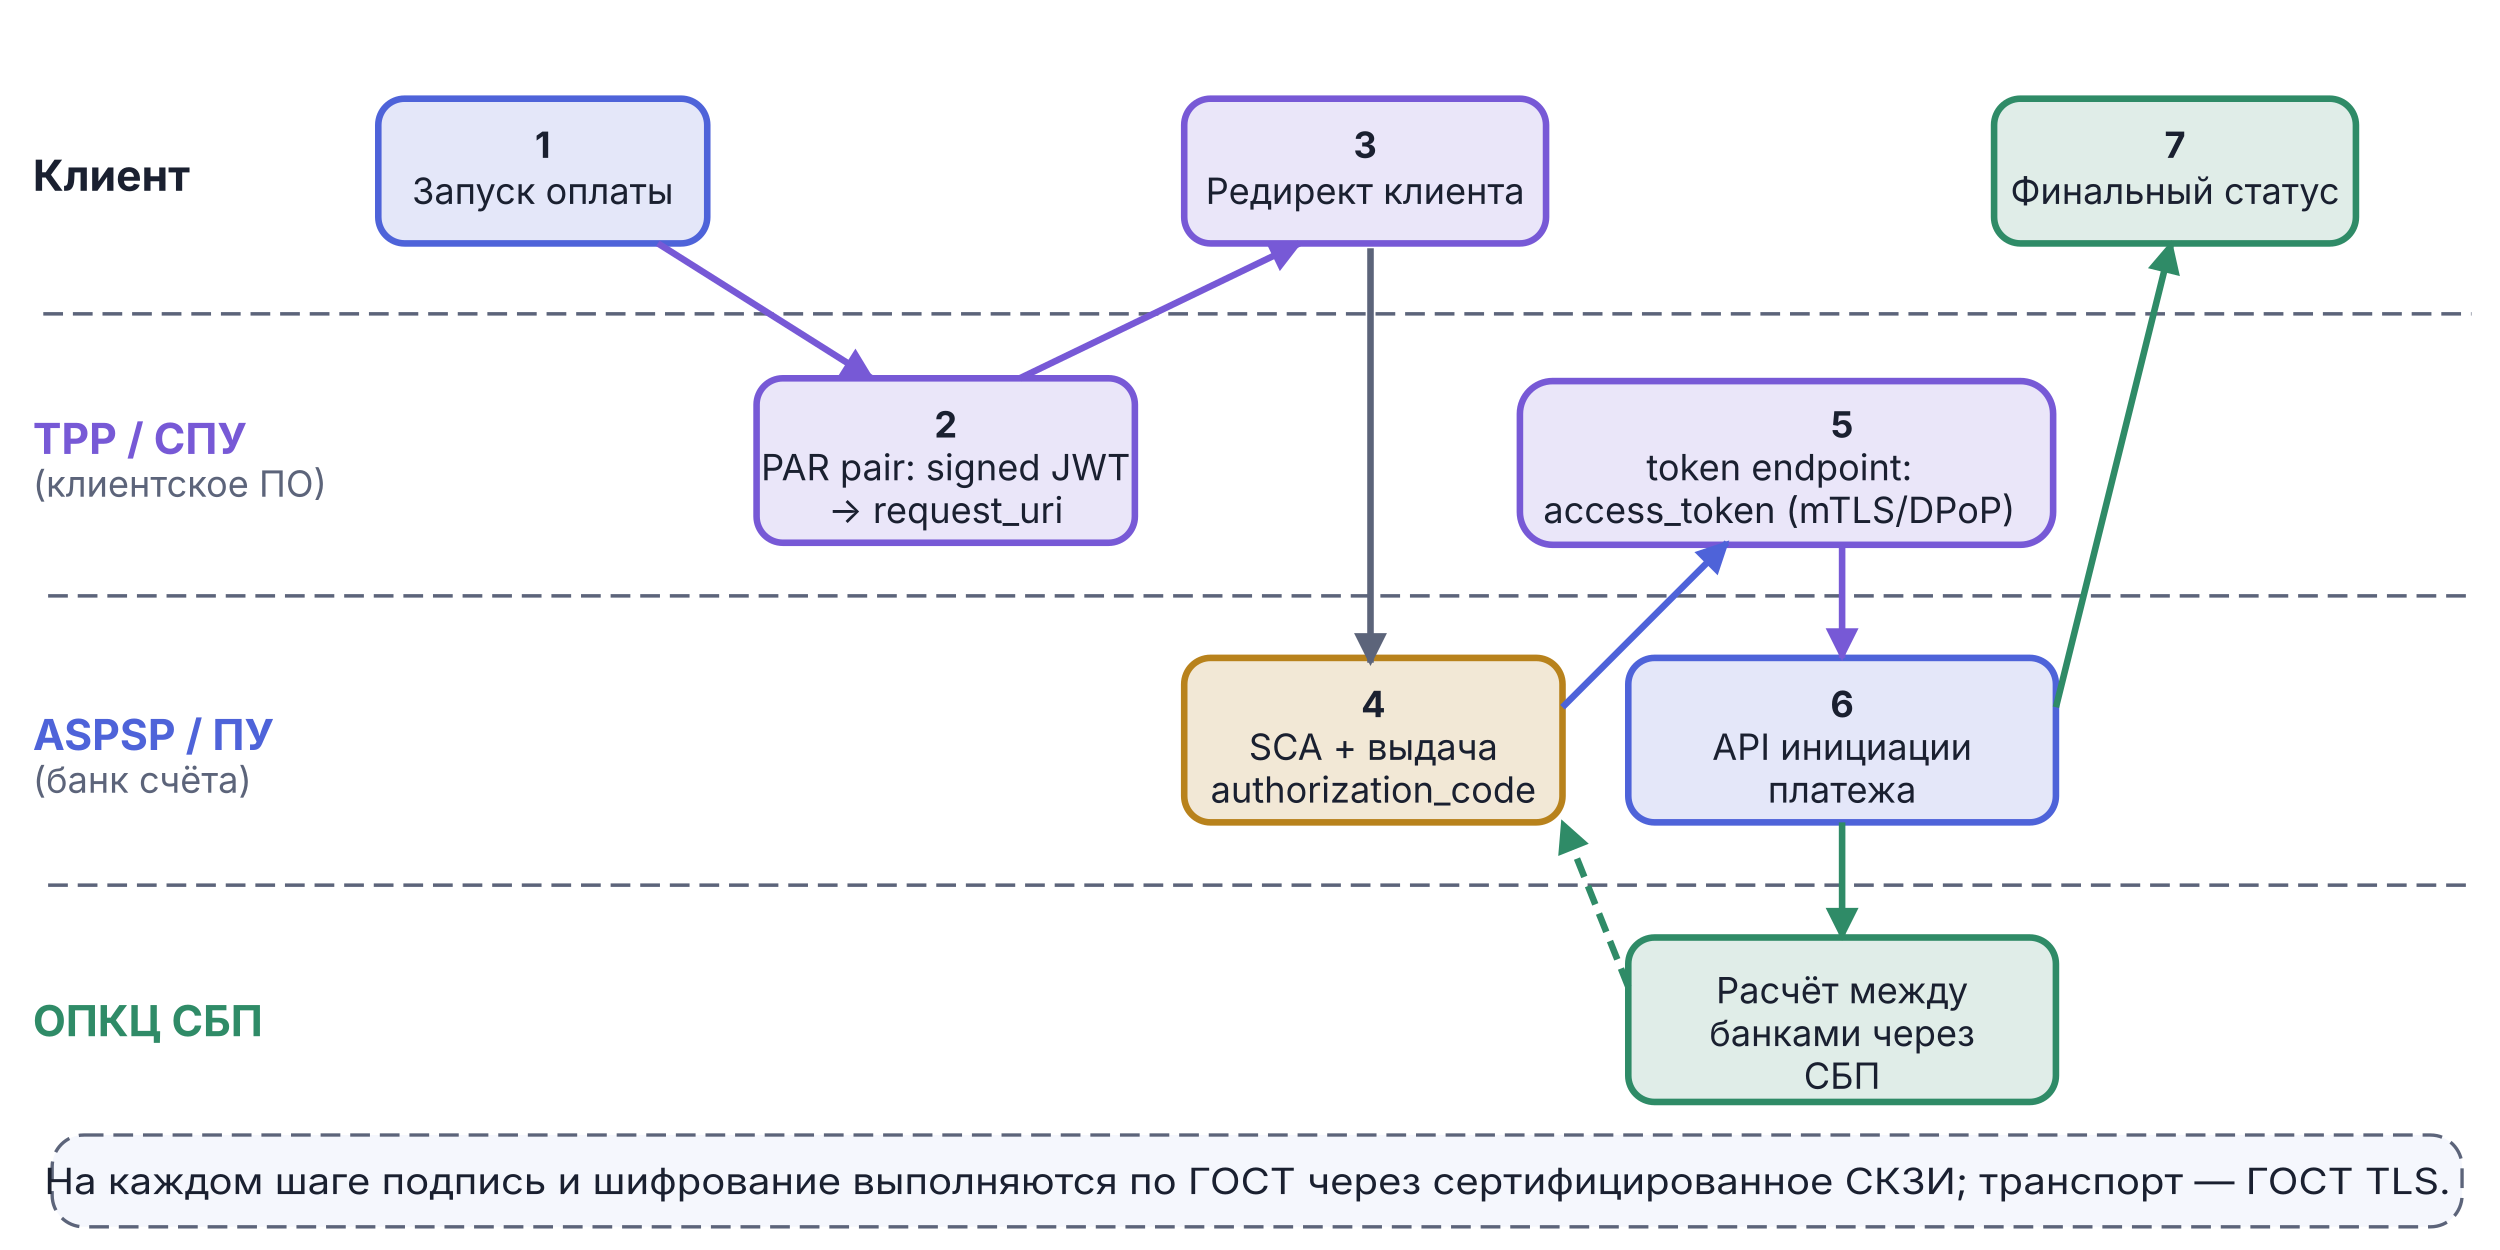
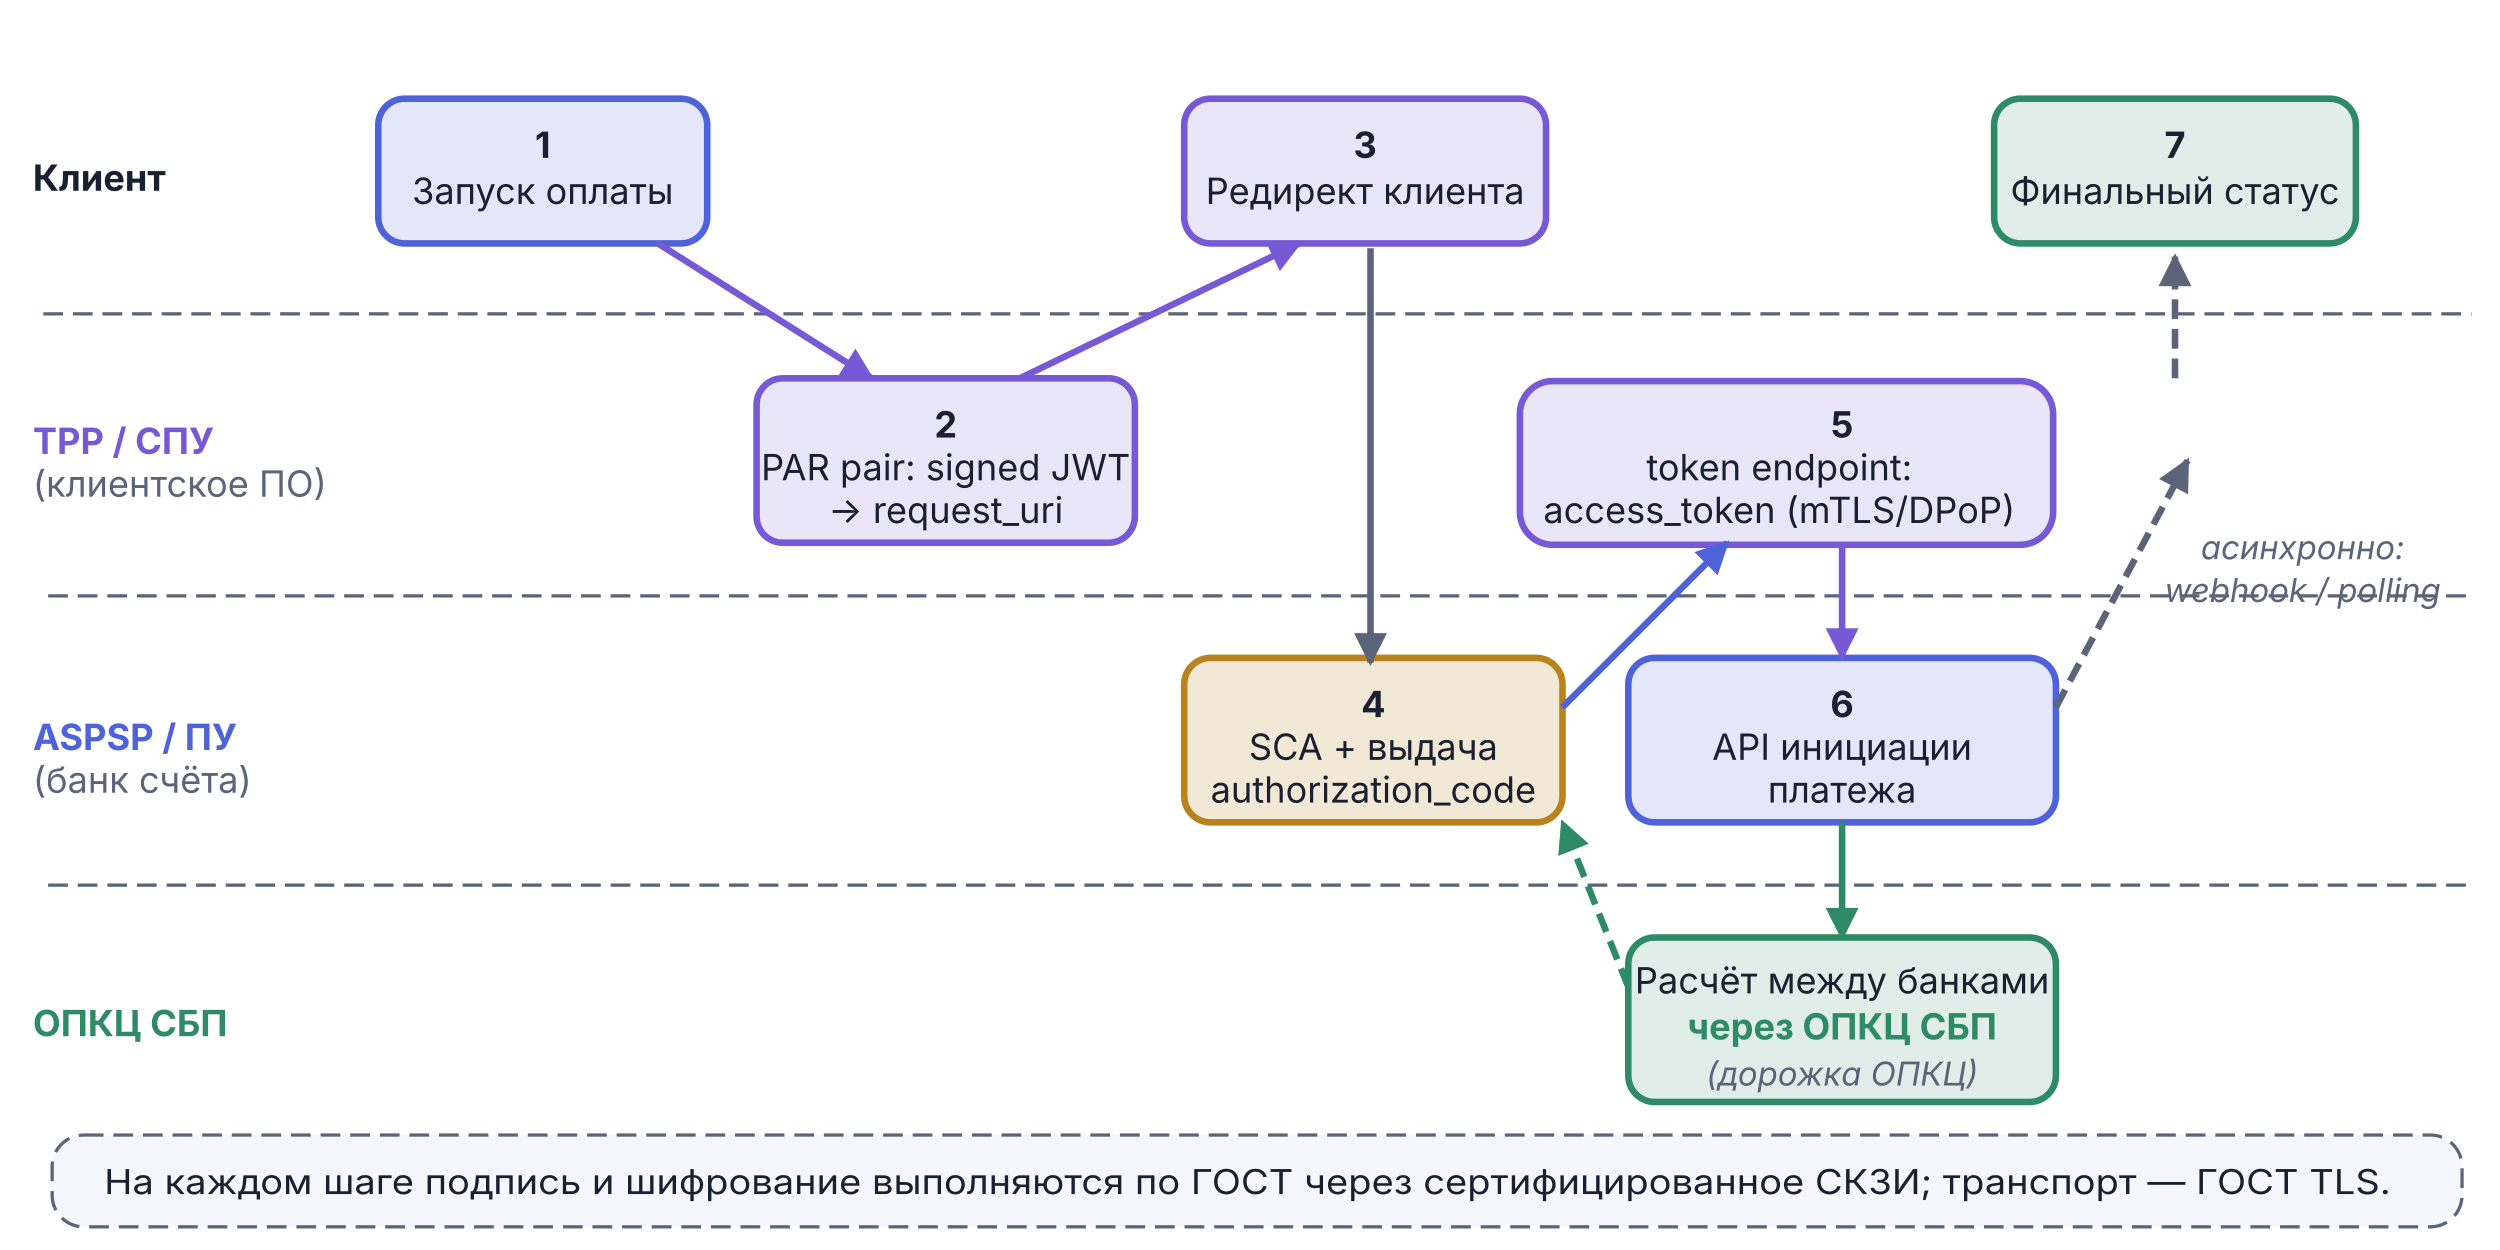
<svg xmlns="http://www.w3.org/2000/svg" viewBox="0 0 760 380" width="760" height="380" version="1.1" id="svg40">
  <defs id="defs5">
    <marker id="arr-Muted" viewBox="0 0 10 10" refX="9" refY="5" markerWidth="5" markerHeight="5" orient="auto">
      <path d="M0,0 L10,5 L0,10 Z" fill="#5C647A" id="path1" />
    </marker>
    <marker id="arr-Good" viewBox="0 0 10 10" refX="9" refY="5" markerWidth="5" markerHeight="5" orient="auto">
      <path d="M0,0 L10,5 L0,10 Z" fill="#2F8B67" id="path2" />
    </marker>
    <marker id="arr-AccentA" viewBox="0 0 10 10" refX="9" refY="5" markerWidth="5" markerHeight="5" orient="auto">
      <path d="M0,0 L10,5 L0,10 Z" fill="#4E63D9" id="path3" />
    </marker>
    <marker id="arr-AccentB" viewBox="0 0 10 10" refX="9" refY="5" markerWidth="5" markerHeight="5" orient="auto">
      <path d="M0,0 L10,5 L0,10 Z" fill="#7759D6" id="path4" />
    </marker>
    <marker id="arr-Warn" viewBox="0 0 10 10" refX="9" refY="5" markerWidth="5" markerHeight="5" orient="auto">
      <path d="M0,0 L10,5 L0,10 Z" fill="#B8821C" id="path5" />
    </marker>
  </defs>
-   <text x="10.0" y="58.0" font-family="Inter, -apple-system, BlinkMacSystemFont, 'Helvetica Neue', Arial, sans-serif" font-size="13" font-weight="bold" fill="#1A2030" id="text5">Клиент</text>
-   <text x="10.0" y="138.0" font-family="Inter, -apple-system, BlinkMacSystemFont, 'Helvetica Neue', Arial, sans-serif" font-size="13" font-weight="bold" fill="#7759D6" id="text6">TPP / СПУ</text>
+   <text x="10.0" y="58.0" font-family="Inter, -apple-system, BlinkMacSystemFont, 'Helvetica Neue', Arial, sans-serif" font-size="11" font-weight="bold" fill="#1A2030" id="text5">Клиент</text>
+   <text x="10.0" y="138.0" font-family="Inter, -apple-system, BlinkMacSystemFont, 'Helvetica Neue', Arial, sans-serif" font-size="11" font-weight="bold" fill="#7759D6" id="text6">TPP / СПУ</text>
  <text x="10.0" y="151.0" font-family="Inter, -apple-system, BlinkMacSystemFont, 'Helvetica Neue', Arial, sans-serif" font-size="11" fill="#5C647A" id="text7">(клиентское ПО)</text>
-   <text x="10.0" y="228.0" font-family="Inter, -apple-system, BlinkMacSystemFont, 'Helvetica Neue', Arial, sans-serif" font-size="13" font-weight="bold" fill="#4E63D9" id="text8">ASPSP / ПУ</text>
+   <text x="10.0" y="228.0" font-family="Inter, -apple-system, BlinkMacSystemFont, 'Helvetica Neue', Arial, sans-serif" font-size="11" font-weight="bold" fill="#4E63D9" id="text8">ASPSP / ПУ</text>
  <text x="10.0" y="241.0" font-family="Inter, -apple-system, BlinkMacSystemFont, 'Helvetica Neue', Arial, sans-serif" font-size="11" fill="#5C647A" id="text9">(банк счёта)</text>
-   <text x="10.0" y="315.0" font-family="Inter, -apple-system, BlinkMacSystemFont, 'Helvetica Neue', Arial, sans-serif" font-size="13" font-weight="bold" fill="#2F8B67" id="text10">ОПКЦ СБП</text>
-   <line x1="13.158" y1="95.411" x2="751.326" y2="95.411" stroke="#5c647a" stroke-width="1.066" stroke-dasharray="6, 3" id="line10" />
-   <line x1="14.627" y1="181.145" x2="750.592" y2="181.145" stroke="#5c647a" stroke-width="1.064" stroke-dasharray="6, 3" id="line11" />
-   <line x1="14.627" y1="269.084" x2="749.857" y2="269.084" stroke="#5c647a" stroke-width="1.064" stroke-dasharray="6, 3" id="line12" />
+   <text x="10.0" y="315.0" font-family="Inter, -apple-system, BlinkMacSystemFont, 'Helvetica Neue', Arial, sans-serif" font-size="11" font-weight="bold" fill="#2F8B67" id="text10">ОПКЦ СБП</text>
+   <line x1="13.158" y1="95.411" x2="751.326" y2="95.411" stroke="#5C647A" stroke-width="1" stroke-dasharray="6, 3" id="line10" />
+   <line x1="14.627" y1="181.145" x2="750.592" y2="181.145" stroke="#5C647A" stroke-width="1" stroke-dasharray="6, 3" id="line11" />
+   <line x1="14.627" y1="269.084" x2="749.857" y2="269.084" stroke="#5C647A" stroke-width="1" stroke-dasharray="6, 3" id="line12" />
  <rect x="115.0" y="30.0" width="100" height="44" rx="8" fill="#4E63D9" fill-opacity="0.15" stroke="#4E63D9" stroke-width="2" id="rect13" />
  <text x="165.0" y="48.0" text-anchor="middle" font-family="Inter, -apple-system, BlinkMacSystemFont, 'Helvetica Neue', Arial, sans-serif" font-size="11" font-weight="bold" fill="#1A2030" id="text13">1</text>
  <text x="165.0" y="62.0" text-anchor="middle" font-family="Inter, -apple-system, BlinkMacSystemFont, 'Helvetica Neue', Arial, sans-serif" font-size="11" fill="#1A2030" id="text14">Запуск оплаты</text>
  <rect x="230.0" y="115.0" width="115" height="50" rx="8" fill="#7759D6" fill-opacity="0.15" stroke="#7759D6" stroke-width="2" id="rect14" />
  <text x="287.5" y="133.0" text-anchor="middle" font-family="Inter, -apple-system, BlinkMacSystemFont, 'Helvetica Neue', Arial, sans-serif" font-size="11" font-weight="bold" fill="#1A2030" id="text15">2</text>
  <text x="287.5" y="146.0" text-anchor="middle" font-family="Inter, -apple-system, BlinkMacSystemFont, 'Helvetica Neue', Arial, sans-serif" font-size="11" fill="#1A2030" id="text16">PAR pair: signed JWT</text>
  <text x="287.5" y="159.0" text-anchor="middle" font-family="Inter, -apple-system, BlinkMacSystemFont, 'Helvetica Neue', Arial, sans-serif" font-size="11" fill="#1A2030" id="text17">→ request_uri</text>
  <rect x="360.0" y="30.0" width="110" height="44" rx="8" fill="#7759D6" fill-opacity="0.15" stroke="#7759D6" stroke-width="2" id="rect17" />
  <text x="415.0" y="48.0" text-anchor="middle" font-family="Inter, -apple-system, BlinkMacSystemFont, 'Helvetica Neue', Arial, sans-serif" font-size="11" font-weight="bold" fill="#1A2030" id="text18">3</text>
  <text x="415.0" y="62.0" text-anchor="middle" font-family="Inter, -apple-system, BlinkMacSystemFont, 'Helvetica Neue', Arial, sans-serif" font-size="11" fill="#1A2030" id="text19">Редирект клиента</text>
  <rect x="360.0" y="200.0" width="115" height="50" rx="8" fill="#B8821C" fill-opacity="0.18" stroke="#B8821C" stroke-width="2" id="rect19" />
  <text x="417.5" y="218.0" text-anchor="middle" font-family="Inter, -apple-system, BlinkMacSystemFont, 'Helvetica Neue', Arial, sans-serif" font-size="11" font-weight="bold" fill="#1A2030" id="text20">4</text>
  <text x="417.5" y="231.0" text-anchor="middle" font-family="Inter, -apple-system, BlinkMacSystemFont, 'Helvetica Neue', Arial, sans-serif" font-size="11" fill="#1A2030" id="text21">SCA + выдача</text>
  <text x="417.5" y="244.0" text-anchor="middle" font-family="Inter, -apple-system, BlinkMacSystemFont, 'Helvetica Neue', Arial, sans-serif" font-size="11" fill="#1A2030" id="text22">authorization_code</text>
-   <rect x="462.051" y="115.849" width="162.1" height="49.772" rx="9.975" fill="#7759d6" fill-opacity="0.15" stroke="#7759d6" stroke-width="2" id="rect22" />
+   <rect x="462.051" y="115.849" width="162.1" height="49.772" rx="9.975" fill="#7759D6" fill-opacity="0.15" stroke="#7759D6" stroke-width="2" id="rect22" />
  <text x="560.0" y="133.0" text-anchor="middle" font-family="Inter, -apple-system, BlinkMacSystemFont, 'Helvetica Neue', Arial, sans-serif" font-size="11" font-weight="bold" fill="#1A2030" id="text23">5</text>
-   <text x="540.897" y="146" text-anchor="middle" font-family="Inter, '-apple-system', BlinkMacSystemFont, 'Helvetica Neue', Arial, sans-serif" font-size="11px" fill="#1a2030" id="text24">token endpoint:</text>
-   <text x="540.897" y="159" text-anchor="middle" font-family="Inter, '-apple-system', BlinkMacSystemFont, 'Helvetica Neue', Arial, sans-serif" font-size="11px" fill="#1a2030" id="text25">access_token (mTLS/DPoP)</text>
+   <text x="540.897" y="146" text-anchor="middle" font-family="Inter, '-apple-system', BlinkMacSystemFont, 'Helvetica Neue', Arial, sans-serif" font-size="11" fill="#1A2030" id="text24">token endpoint:</text>
+   <text x="540.897" y="159" text-anchor="middle" font-family="Inter, '-apple-system', BlinkMacSystemFont, 'Helvetica Neue', Arial, sans-serif" font-size="11" fill="#1A2030" id="text25">access_token (mTLS/DPoP)</text>
  <rect x="495.0" y="200.0" width="130" height="50" rx="8" fill="#4E63D9" fill-opacity="0.15" stroke="#4E63D9" stroke-width="2" id="rect25" />
  <text x="560.0" y="218.0" text-anchor="middle" font-family="Inter, -apple-system, BlinkMacSystemFont, 'Helvetica Neue', Arial, sans-serif" font-size="11" font-weight="bold" fill="#1A2030" id="text26">6</text>
  <text x="560.0" y="231.0" text-anchor="middle" font-family="Inter, -apple-system, BlinkMacSystemFont, 'Helvetica Neue', Arial, sans-serif" font-size="11" fill="#1A2030" id="text27">API инициации</text>
  <text x="560.0" y="244.0" text-anchor="middle" font-family="Inter, -apple-system, BlinkMacSystemFont, 'Helvetica Neue', Arial, sans-serif" font-size="11" fill="#1A2030" id="text28">платежа</text>
  <rect x="495.0" y="285.0" width="130" height="50" rx="8" fill="#2F8B67" fill-opacity="0.15" stroke="#2F8B67" stroke-width="2" id="rect28" />
-   <text x="560.0" y="305.0" text-anchor="middle" font-family="Inter, -apple-system, BlinkMacSystemFont, 'Helvetica Neue', Arial, sans-serif" font-size="11" fill="#1A2030" id="text29">Расчёт между</text>
-   <text x="560.0" y="318.0" text-anchor="middle" font-family="Inter, -apple-system, BlinkMacSystemFont, 'Helvetica Neue', Arial, sans-serif" font-size="11" fill="#1A2030" id="text30">банками через</text>
-   <text x="560.0" y="331.0" text-anchor="middle" font-family="Inter, -apple-system, BlinkMacSystemFont, 'Helvetica Neue', Arial, sans-serif" font-size="11" fill="#1A2030" id="text31">СБП</text>
-   <rect x="606.202" y="30" width="110" height="44" rx="8" fill="#2f8b67" fill-opacity="0.15" stroke="#2f8b67" stroke-width="2" id="rect31" />
-   <text x="661.202" y="48" text-anchor="middle" font-family="Inter, '-apple-system', BlinkMacSystemFont, 'Helvetica Neue', Arial, sans-serif" font-size="11px" font-weight="bold" fill="#1a2030" id="text32">7</text>
-   <text x="661.202" y="62" text-anchor="middle" font-family="Inter, '-apple-system', BlinkMacSystemFont, 'Helvetica Neue', Arial, sans-serif" font-size="11px" fill="#1a2030" id="text33">Финальный статус</text>
+   <text x="560.0" y="302.0" text-anchor="middle" font-family="Inter, -apple-system, BlinkMacSystemFont, 'Helvetica Neue', Arial, sans-serif" font-size="11" fill="#1A2030" id="text29">Расчёт между банками</text>
+   <text x="560.0" y="316.0" text-anchor="middle" font-family="Inter, -apple-system, BlinkMacSystemFont, 'Helvetica Neue', Arial, sans-serif" font-size="11" font-weight="bold" fill="#2F8B67" id="text30">через ОПКЦ СБП</text>
+   <text x="560.0" y="330.0" text-anchor="middle" font-family="Inter, -apple-system, BlinkMacSystemFont, 'Helvetica Neue', Arial, sans-serif" font-size="10" font-style="italic" fill="#5C647A" id="text31">(дорожка ОПКЦ)</text>
+   <rect x="606.202" y="30" width="110" height="44" rx="8" fill="#2F8B67" fill-opacity="0.15" stroke="#2F8B67" stroke-width="2" id="rect31" />
+   <text x="661.202" y="48" text-anchor="middle" font-family="Inter, '-apple-system', BlinkMacSystemFont, 'Helvetica Neue', Arial, sans-serif" font-size="11" font-weight="bold" fill="#1A2030" id="text32">7</text>
+   <text x="661.202" y="62" text-anchor="middle" font-family="Inter, '-apple-system', BlinkMacSystemFont, 'Helvetica Neue', Arial, sans-serif" font-size="11" fill="#1A2030" id="text33">Финальный статус</text>
  <line x1="200.0" y1="74.0" x2="265.0" y2="115.0" stroke="#7759D6" stroke-width="2" marker-end="url(#arr-AccentB)" id="line33" />
  <line x1="310.0" y1="115.0" x2="395.0" y2="74.0" stroke="#7759D6" stroke-width="2" marker-end="url(#arr-AccentB)" id="line34" />
-   <line x1="416.632" y1="75.469" x2="416.632" y2="201.469" stroke="#5c647a" stroke-width="2" marker-end="url(#arr-Muted)" id="line35" />
+   <line x1="416.632" y1="75.469" x2="416.632" y2="201.469" stroke="#5C647A" stroke-width="2" marker-end="url(#arr-Muted)" id="line35" />
  <line x1="475.0" y1="215.0" x2="525.0" y2="165.0" stroke="#4E63D9" stroke-width="2" marker-end="url(#arr-AccentA)" id="line36" />
  <line x1="560.0" y1="165.0" x2="560.0" y2="200.0" stroke="#7759D6" stroke-width="2" marker-end="url(#arr-AccentB)" id="line37" />
  <line x1="560.0" y1="250.0" x2="560.0" y2="285.0" stroke="#2F8B67" stroke-width="2" marker-end="url(#arr-Good)" id="line38" />
  <line x1="495.0" y1="300.0" x2="475.0" y2="250.0" stroke="#2F8B67" stroke-width="2" stroke-dasharray="6,3" marker-end="url(#arr-Good)" id="line39" />
-   <line x1="625.0" y1="215.0" x2="660.0" y2="74.0" stroke="#2F8B67" stroke-width="2" marker-end="url(#arr-Good)" id="line40" />
-   <rect x="15.856" y="345.047" width="732.609" height="27.907" rx="9.608" fill="#f5f7fd" stroke="#5c647a" stroke-width="1.019" stroke-dasharray="6, 3" id="rect40" />
-   <text x="360.342" y="382.023" text-anchor="middle" font-family="Inter, '-apple-system', BlinkMacSystemFont, 'Helvetica Neue', Arial, sans-serif" font-size="11.576px" fill="#1a2030" id="text40" transform="scale(1.052404,0.9502055)" style="stroke-width:1.052">На каждом шаге подпись и шифрование выполняются по ГОСТ через сертифицированное СКЗИ; транспорт — ГОСТ TLS.</text>
+   <line x1="625.0" y1="215.0" x2="665.0" y2="140.0" stroke="#5C647A" stroke-width="2" stroke-dasharray="6,3" marker-end="url(#arr-Muted)" id="line40a" />
+   <line x1="661.202" y1="115.0" x2="661.202" y2="78.0" stroke="#5C647A" stroke-width="2" stroke-dasharray="6,3" marker-end="url(#arr-Muted)" id="line40b" />
+   <text x="700.0" y="170.0" text-anchor="middle" font-family="Inter, -apple-system, BlinkMacSystemFont, 'Helvetica Neue', Arial, sans-serif" font-size="10" font-style="italic" fill="#5C647A" id="text-async-7a">асинхронно:</text>
+   <text x="700.0" y="183.0" text-anchor="middle" font-family="Inter, -apple-system, BlinkMacSystemFont, 'Helvetica Neue', Arial, sans-serif" font-size="10" font-style="italic" fill="#5C647A" id="text-async-7b">webhook / polling</text>
+   <rect x="15.856" y="345.047" width="732.609" height="27.907" rx="9.608" fill="#F5F7FD" stroke="#5C647A" stroke-width="1" stroke-dasharray="6, 3" id="rect40" />
+   <text x="360.342" y="382.023" text-anchor="middle" font-family="Inter, '-apple-system', BlinkMacSystemFont, 'Helvetica Neue', Arial, sans-serif" font-size="11" fill="#1A2030" id="text40" transform="scale(1.052404,0.9502055)" style="stroke-width:1.052">На каждом шаге подпись и шифрование выполняются по ГОСТ через сертифицированное СКЗИ; транспорт — ГОСТ TLS.</text>
</svg>
